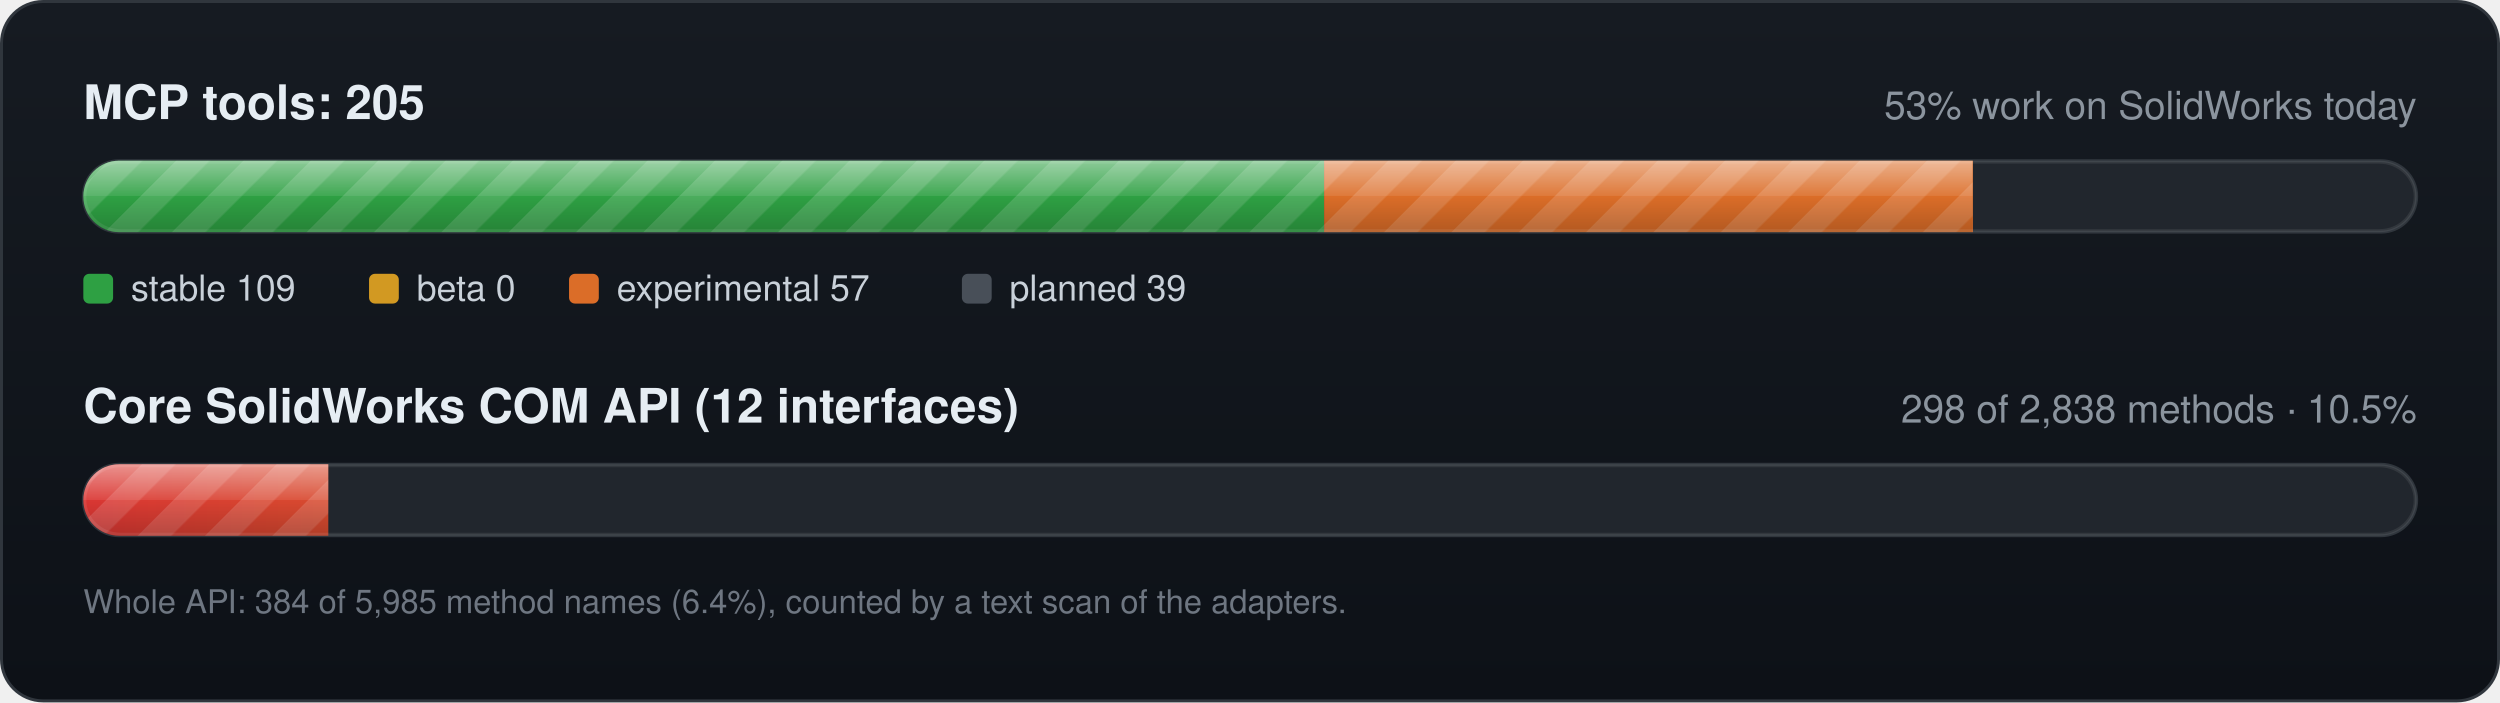
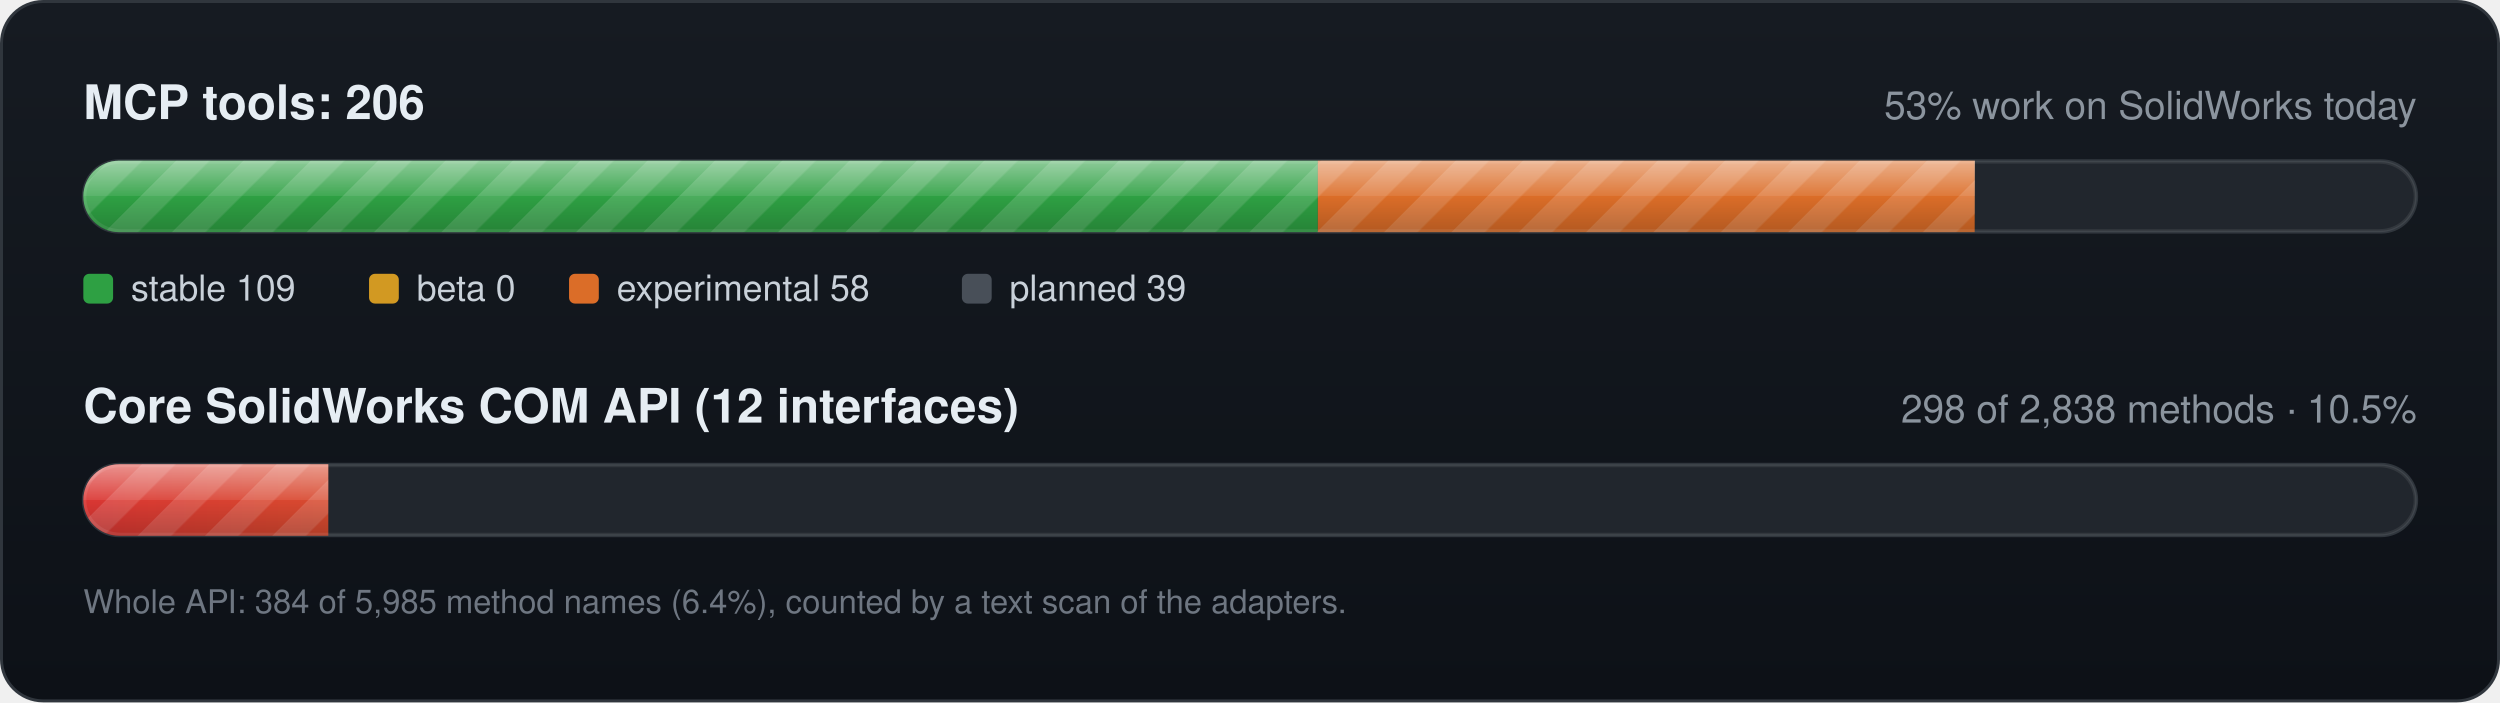
<svg xmlns="http://www.w3.org/2000/svg" width="840" height="236" viewBox="0 0 840 236" role="img" aria-label="Project progress">
  <defs>
    <linearGradient id="panel" x1="0" y1="0" x2="0" y2="1">
      <stop offset="0" stop-color="#161b22" />
      <stop offset="1" stop-color="#0d1117" />
    </linearGradient>
    <linearGradient id="gloss" x1="0" y1="0" x2="0" y2="1">
      <stop offset="0" stop-color="#fff" stop-opacity=".45" />
      <stop offset=".5" stop-color="#fff" stop-opacity=".08" />
      <stop offset=".5" stop-color="#000" stop-opacity="0" />
      <stop offset="1" stop-color="#000" stop-opacity=".18" />
    </linearGradient>
    <linearGradient id="heat" gradientUnits="userSpaceOnUse" x1="28" y1="0" x2="812" y2="0">
      <stop offset="0" stop-color="#da3633" />
      <stop offset=".5" stop-color="#d29922" />
      <stop offset="1" stop-color="#2ea043" />
    </linearGradient>
    <pattern id="stripes" width="16" height="16" patternUnits="userSpaceOnUse" patternTransform="rotate(45)">
      <rect width="8" height="16" fill="#fff" fill-opacity=".14" />
      <animateTransform attributeName="patternTransform" type="translate" additive="sum" from="0 0" to="16 0" dur="1.6s" repeatCount="indefinite" />
    </pattern>
    <clipPath id="track-tools">
      <rect x="28" y="54" width="784" height="24" rx="12.0" />
    </clipPath>
    <clipPath id="track-com">
      <rect x="28" y="156" width="784" height="24" rx="12.0" />
    </clipPath>
  </defs>
  <rect x=".5" y=".5" width="839" height="235" rx="14" fill="url(#panel)" stroke="#30363d" />
-   <text x="28" y="40" font-family="-apple-system,'Segoe UI',Helvetica,Arial,sans-serif" font-size="16" fill="#e6edf3" font-weight="600" text-anchor="start">MCP tools: 205</text>
+   <text x="28" y="40" font-family="-apple-system,'Segoe UI',Helvetica,Arial,sans-serif" font-size="16" fill="#e6edf3" font-weight="600" text-anchor="start">MCP tools: 206</text>
  <text x="812" y="40" font-family="-apple-system,'Segoe UI',Helvetica,Arial,sans-serif" font-size="13" fill="#8b949e" font-weight="400" text-anchor="end">53% work on SolidWorks today</text>
  <rect x="28" y="54" width="784" height="24" rx="12.0" fill="#21262d" stroke="#30363d" />
  <g clip-path="url(#track-tools)">
-     <rect x="28.0" y="54" width="416.9" height="24" fill="#2ea043" />
-     <rect x="444.9" y="54" width="0.0" height="24" fill="#d29922" />
-     <rect x="444.9" y="54" width="218.0" height="24" fill="#db6d28" />
-     <rect x="28" y="54" width="634.8" height="24" fill="url(#stripes)" />
-     <rect x="28" y="54" width="634.8" height="24" fill="url(#gloss)" />
+     <rect x="28.0" y="54" width="414.8" height="24" fill="#2ea043" />
+     <rect x="442.8" y="54" width="0.0" height="24" fill="#d29922" />
+     <rect x="442.8" y="54" width="220.7" height="24" fill="#db6d28" />
+     <rect x="28" y="54" width="635.6" height="24" fill="url(#stripes)" />
+     <rect x="28" y="54" width="635.6" height="24" fill="url(#gloss)" />
  </g>
  <rect x="28.5" y="54.5" width="783" height="23" rx="12.0" fill="none" stroke="#fff" stroke-opacity=".08" />
  <rect x="28" y="92" width="10" height="10" rx="2" fill="#2ea043" />
  <text x="44" y="101" font-family="-apple-system,'Segoe UI',Helvetica,Arial,sans-serif" font-size="12" fill="#c9d1d9" font-weight="400" text-anchor="start">stable 109</text>
  <rect x="124" y="92" width="10" height="10" rx="2" fill="#d29922" />
  <text x="140" y="101" font-family="-apple-system,'Segoe UI',Helvetica,Arial,sans-serif" font-size="12" fill="#c9d1d9" font-weight="400" text-anchor="start">beta 0</text>
  <rect x="191.2" y="92" width="10" height="10" rx="2" fill="#db6d28" />
-   <text x="207.2" y="101" font-family="-apple-system,'Segoe UI',Helvetica,Arial,sans-serif" font-size="12" fill="#c9d1d9" font-weight="400" text-anchor="start">experimental 57</text>
+   <text x="207.2" y="101" font-family="-apple-system,'Segoe UI',Helvetica,Arial,sans-serif" font-size="12" fill="#c9d1d9" font-weight="400" text-anchor="start">experimental 58</text>
  <rect x="323.2" y="92" width="10" height="10" rx="2" fill="#484f58" />
  <text x="339.2" y="101" font-family="-apple-system,'Segoe UI',Helvetica,Arial,sans-serif" font-size="12" fill="#c9d1d9" font-weight="400" text-anchor="start">planned 39</text>
  <text x="28" y="142" font-family="-apple-system,'Segoe UI',Helvetica,Arial,sans-serif" font-size="16" fill="#e6edf3" font-weight="600" text-anchor="start">Core SolidWorks COM API (12 interfaces)</text>
  <text x="812" y="142" font-family="-apple-system,'Segoe UI',Helvetica,Arial,sans-serif" font-size="13" fill="#8b949e" font-weight="400" text-anchor="end">298 of 2,838 methods · 10.5%</text>
  <rect x="28" y="156" width="784" height="24" rx="12.0" fill="#21262d" stroke="#30363d" />
  <g clip-path="url(#track-com)">
    <rect x="28.0" y="156" width="82.3" height="24" fill="url(#heat)" />
    <rect x="28" y="156" width="82.3" height="24" fill="url(#stripes)" />
    <rect x="28" y="156" width="82.3" height="24" fill="url(#gloss)" />
  </g>
  <rect x="28.5" y="156.5" width="783" height="23" rx="12.0" fill="none" stroke="#fff" stroke-opacity=".08" />
  <text x="28" y="206" font-family="-apple-system,'Segoe UI',Helvetica,Arial,sans-serif" font-size="11" fill="#6e7681" font-weight="400" text-anchor="start">Whole API: 384 of 5,985 method names (6.4%), counted by a text scan of the adapters.</text>
</svg>
